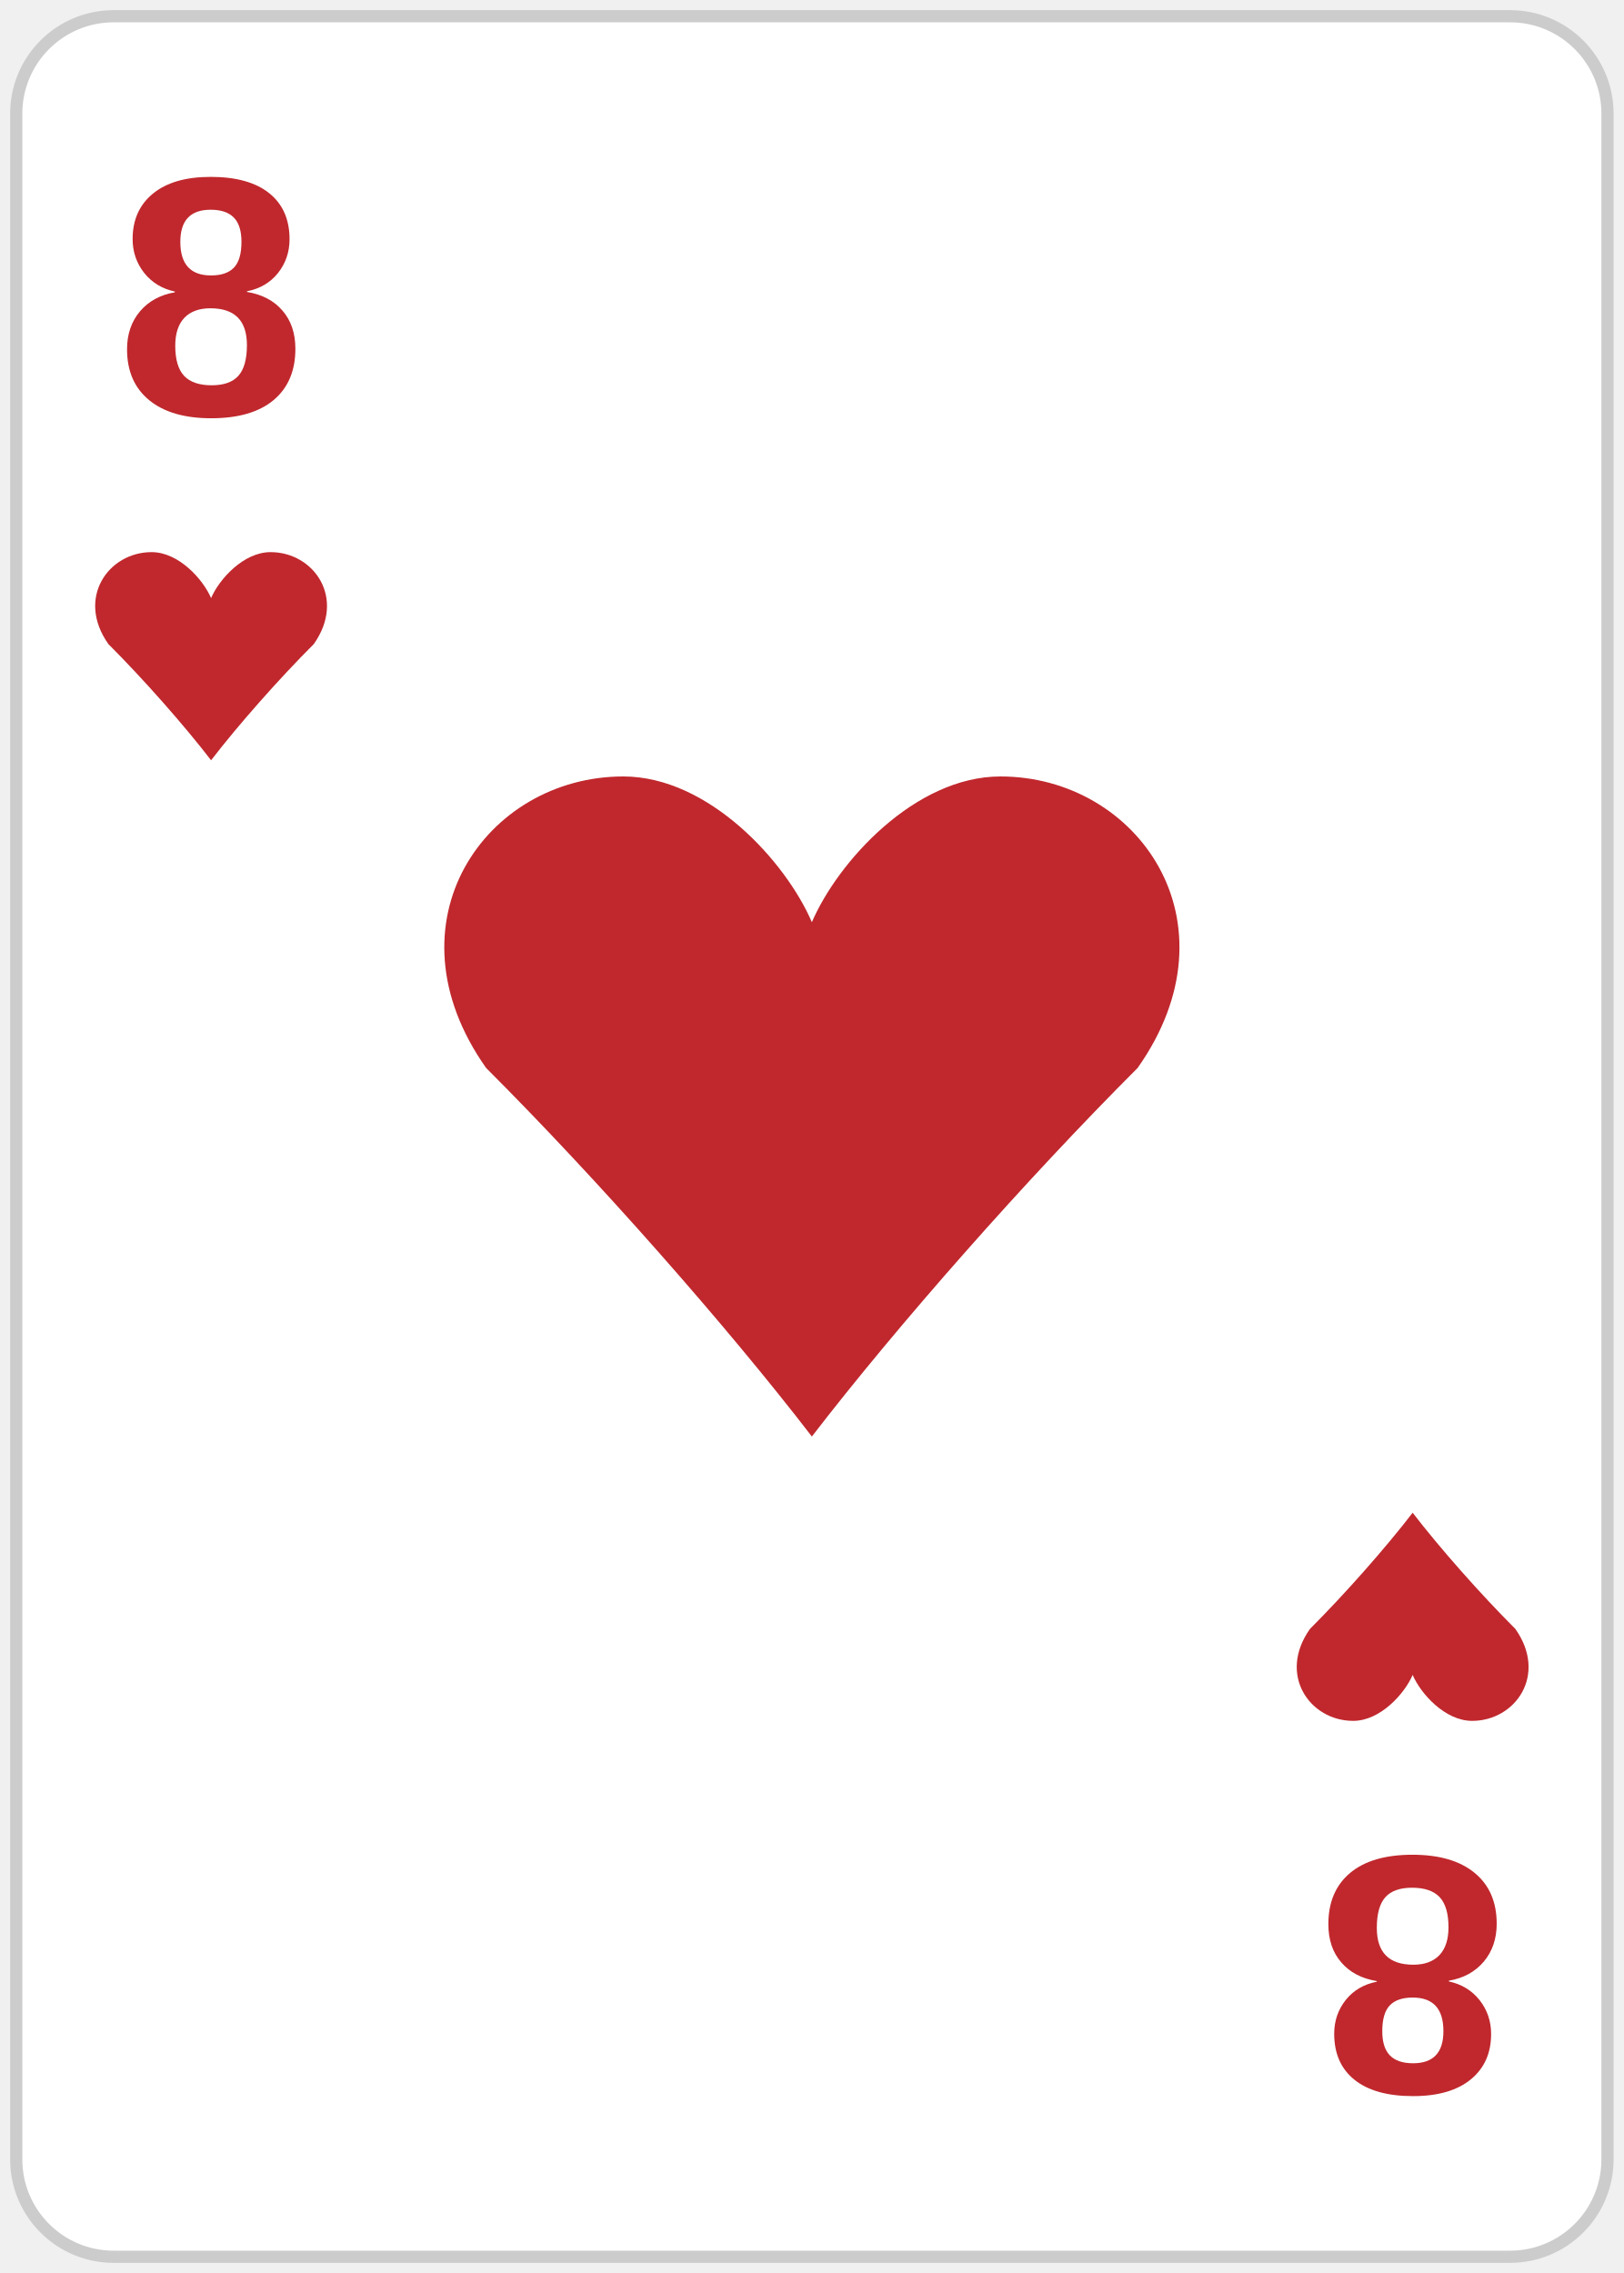
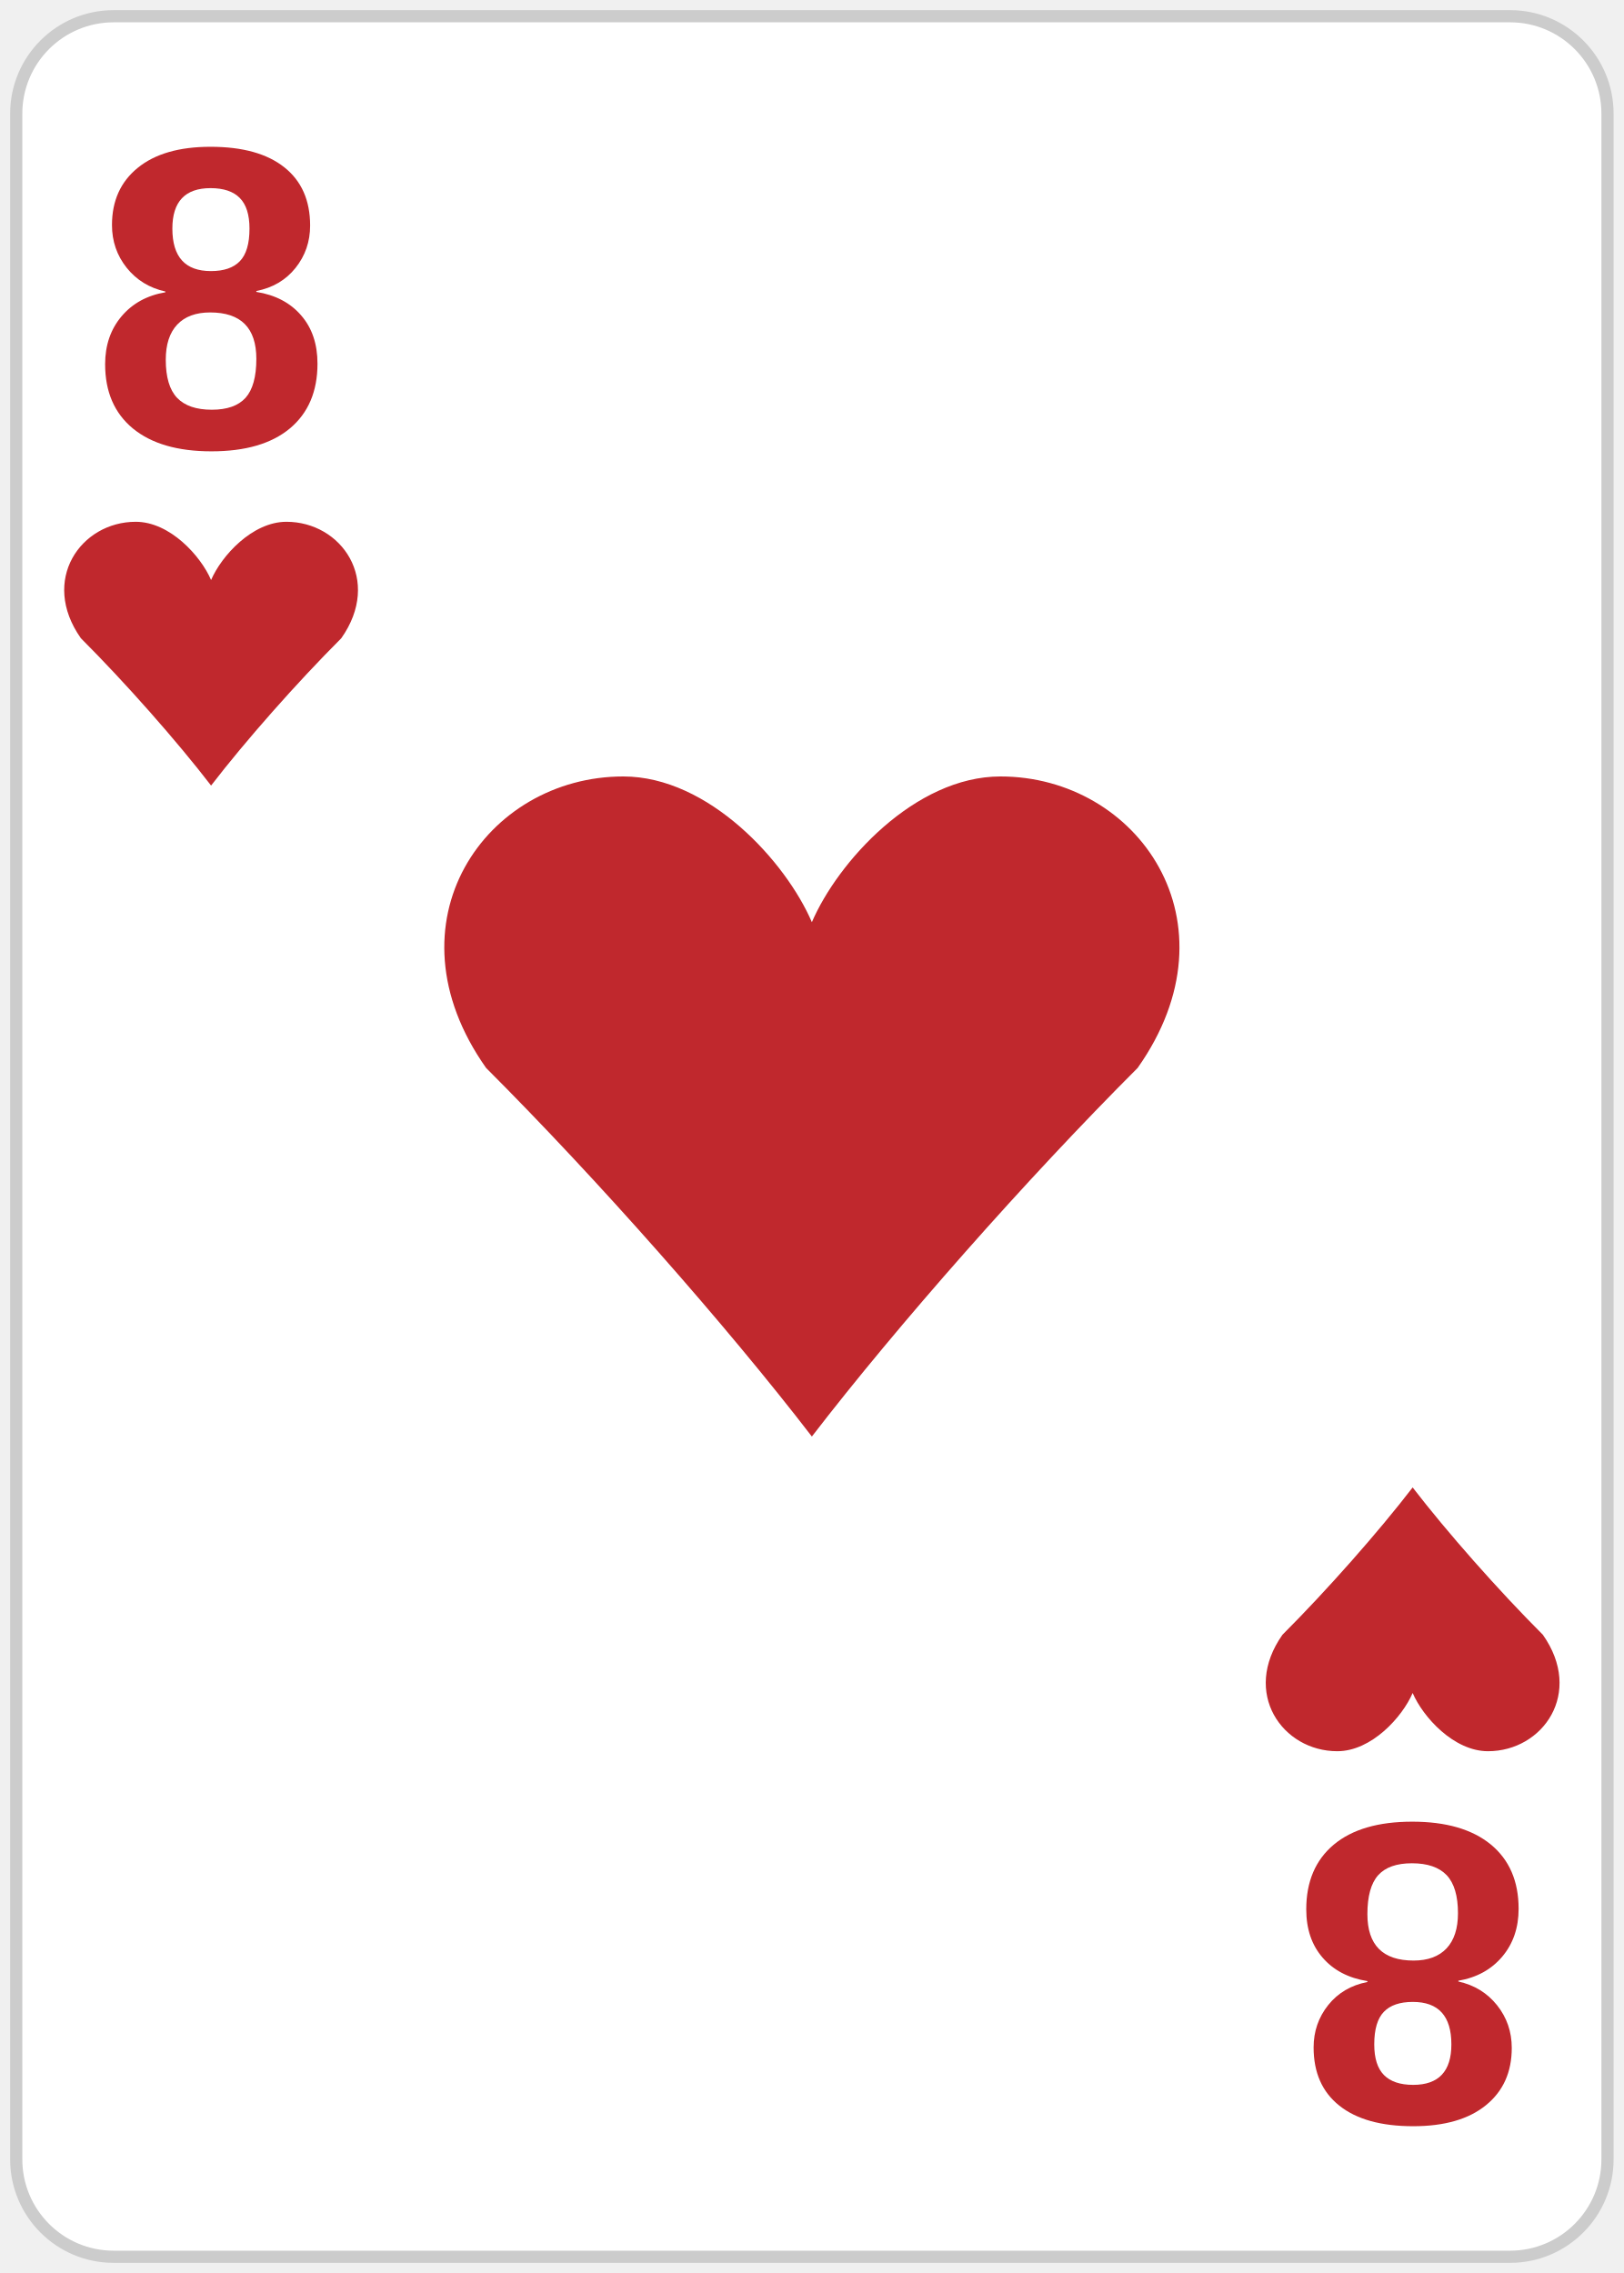
<svg xmlns="http://www.w3.org/2000/svg" viewBox="0 0 200 280" width="200" height="280">
  <rect x="2" y="2" width="196" height="276" rx="12" ry="12" fill="#ffffff" stroke="#cccccc" stroke-width="1.5" />
  <g transform="rotate(0 26 59)">
-     <text x="26" y="51.12" font-family="'Arial', 'Helvetica', sans-serif" font-size="42" font-weight="700" fill="#c0282d" text-anchor="middle">8</text>
-     <g transform="translate(26 82) scale(0.333)">
+     <text x="26" y="55.08" font-family="'Arial', 'Helvetica', sans-serif" font-size="53" font-weight="700" fill="#c0282d" text-anchor="middle">8</text>
+     <g transform="translate(26 82) scale(0.422)">
      <path d="M 0 35 C -10 22 -25 5 -38 -8 C -50 -25 -38 -42 -22 -42 C -12 -42 -3 -32 0 -25 C 3 -32 12 -42 22 -42 C 38 -42 50 -25 38 -8 C 25 5 10 22 0 35 Z" fill="#c0282d" />
    </g>
  </g>
  <g transform="rotate(180 174 221)">
-     <text x="174" y="213.12" font-family="'Arial', 'Helvetica', sans-serif" font-size="42" font-weight="700" fill="#c0282d" text-anchor="middle">8</text>
-     <g transform="translate(174 244) scale(0.333)">
+     <text x="174" y="217.08" font-family="'Arial', 'Helvetica', sans-serif" font-size="53" font-weight="700" fill="#c0282d" text-anchor="middle">8</text>
+     <g transform="translate(174 244) scale(0.422)">
      <path d="M 0 35 C -10 22 -25 5 -38 -8 C -50 -25 -38 -42 -22 -42 C -12 -42 -3 -32 0 -25 C 3 -32 12 -42 22 -42 C 38 -42 50 -25 38 -8 C 25 5 10 22 0 35 Z" fill="#c0282d" />
    </g>
  </g>
  <g transform="translate(100 140) scale(1.056)">
    <path d="M 0 35 C -10 22 -25 5 -38 -8 C -50 -25 -38 -42 -22 -42 C -12 -42 -3 -32 0 -25 C 3 -32 12 -42 22 -42 C 38 -42 50 -25 38 -8 C 25 5 10 22 0 35 Z" fill="#c0282d" />
  </g>
</svg>
